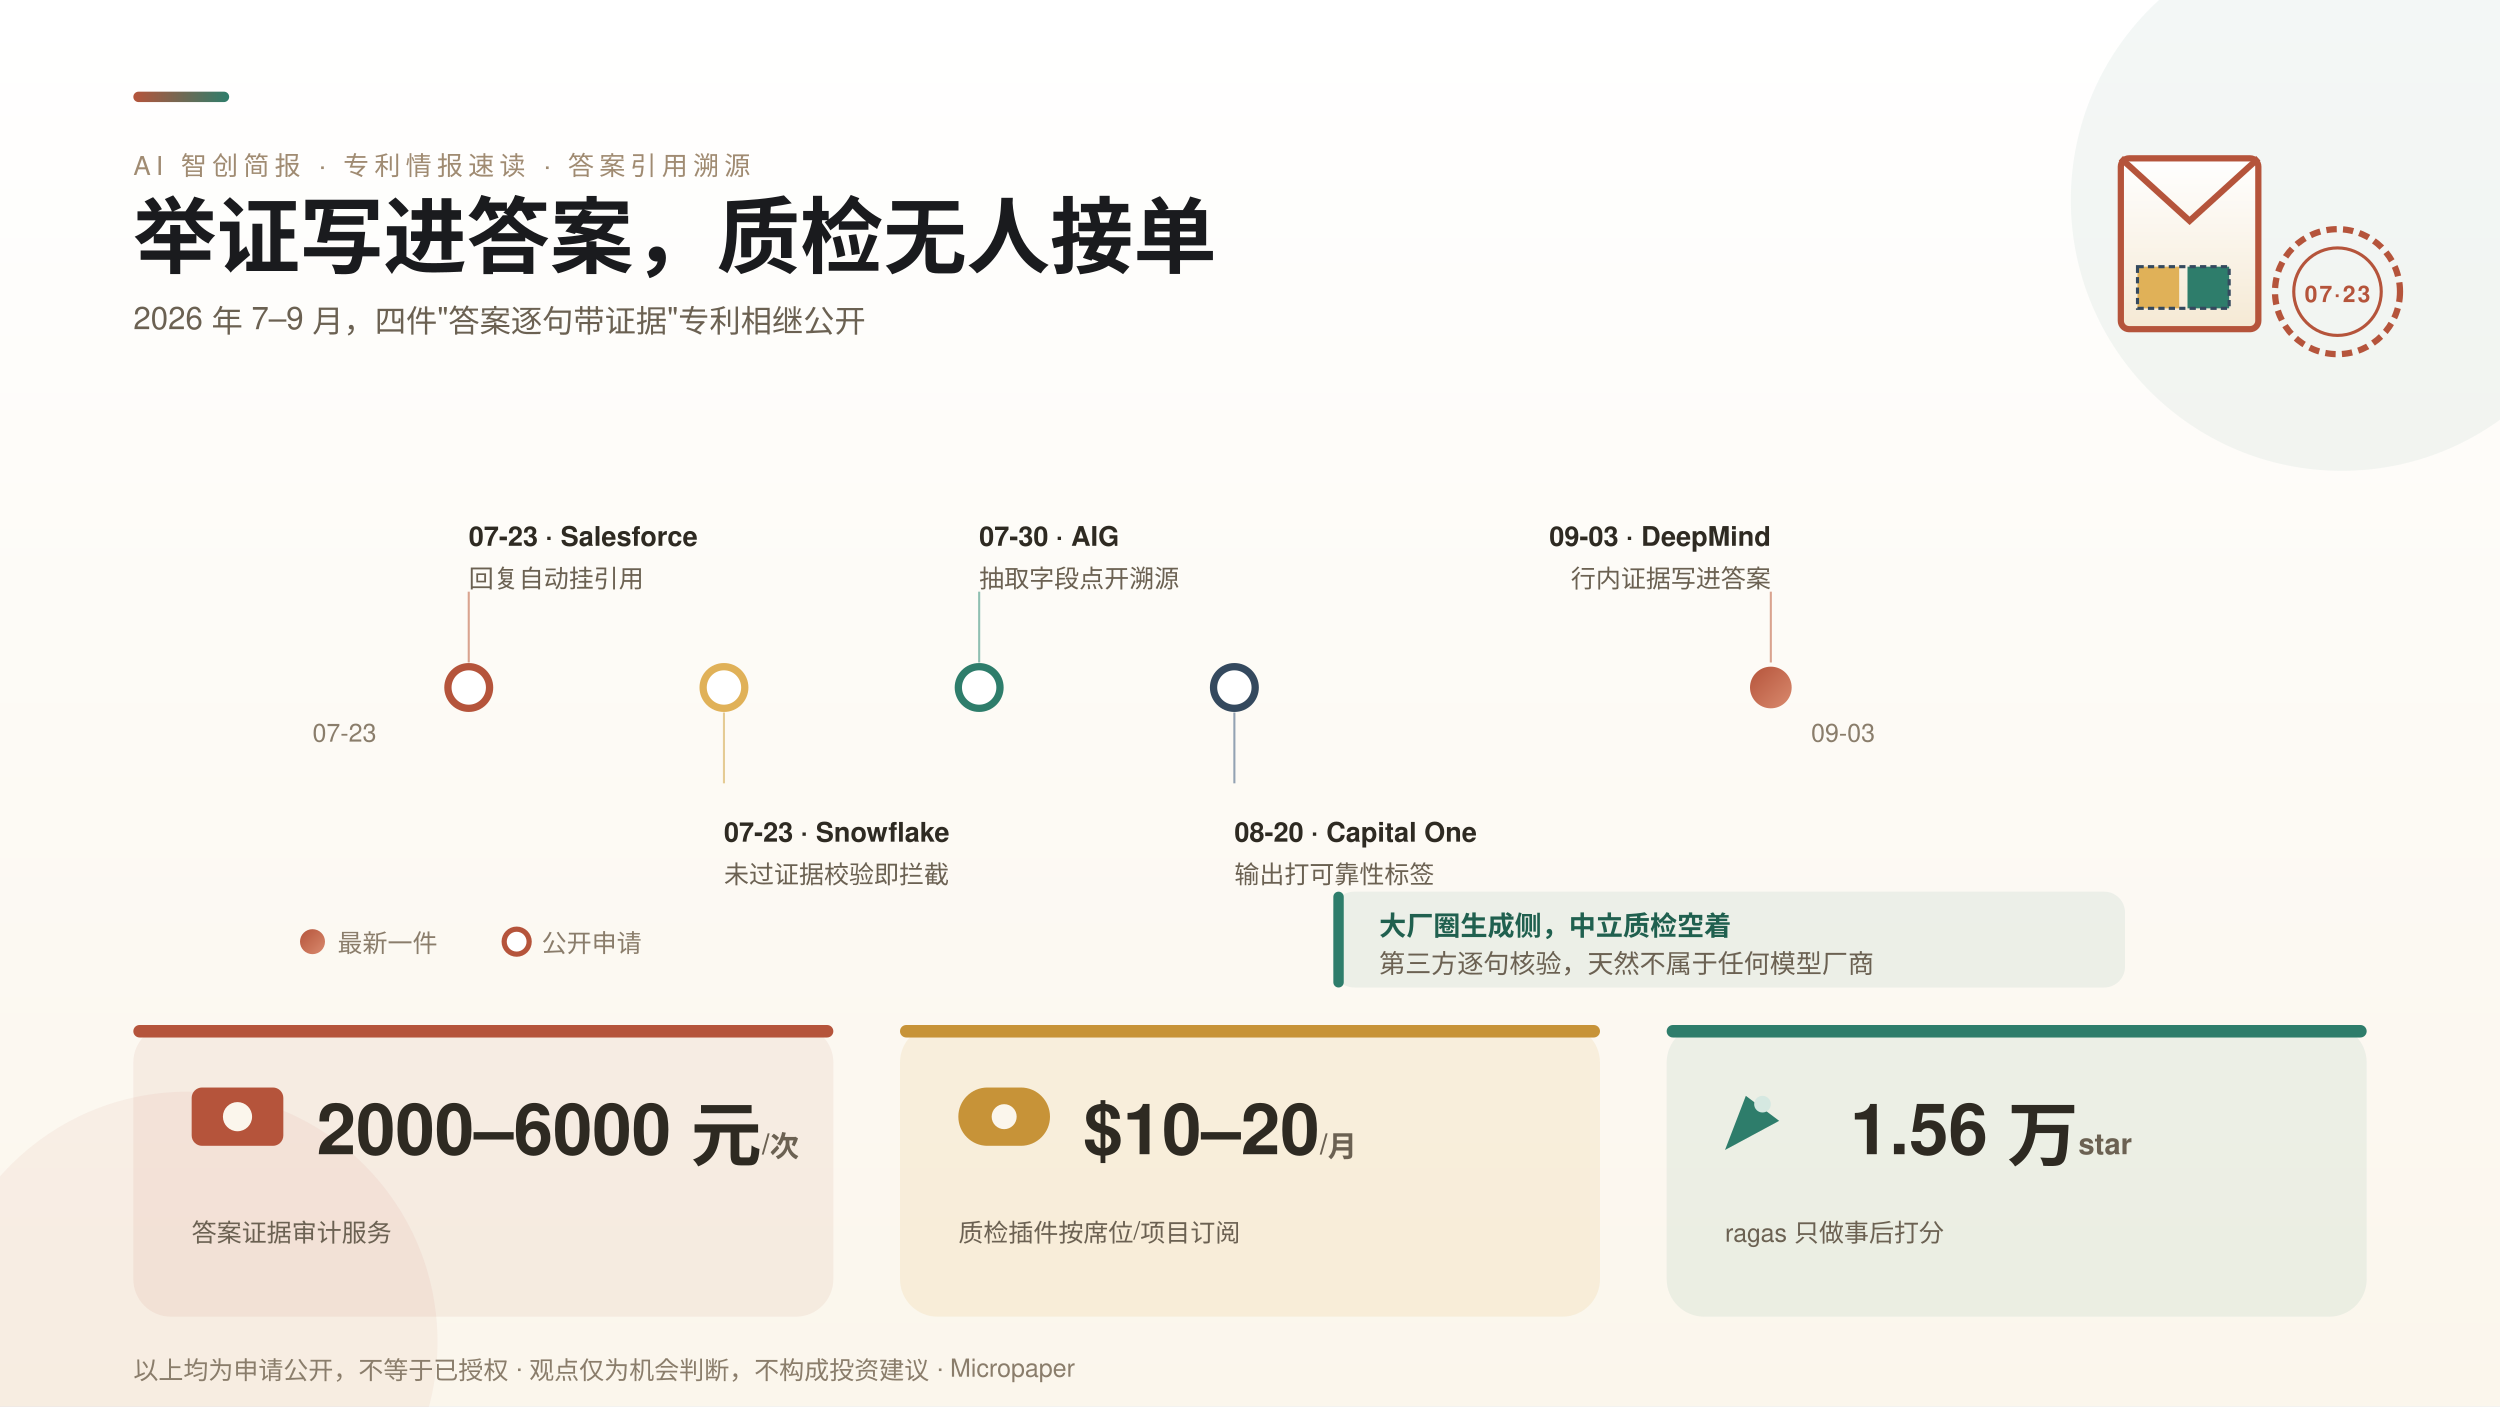
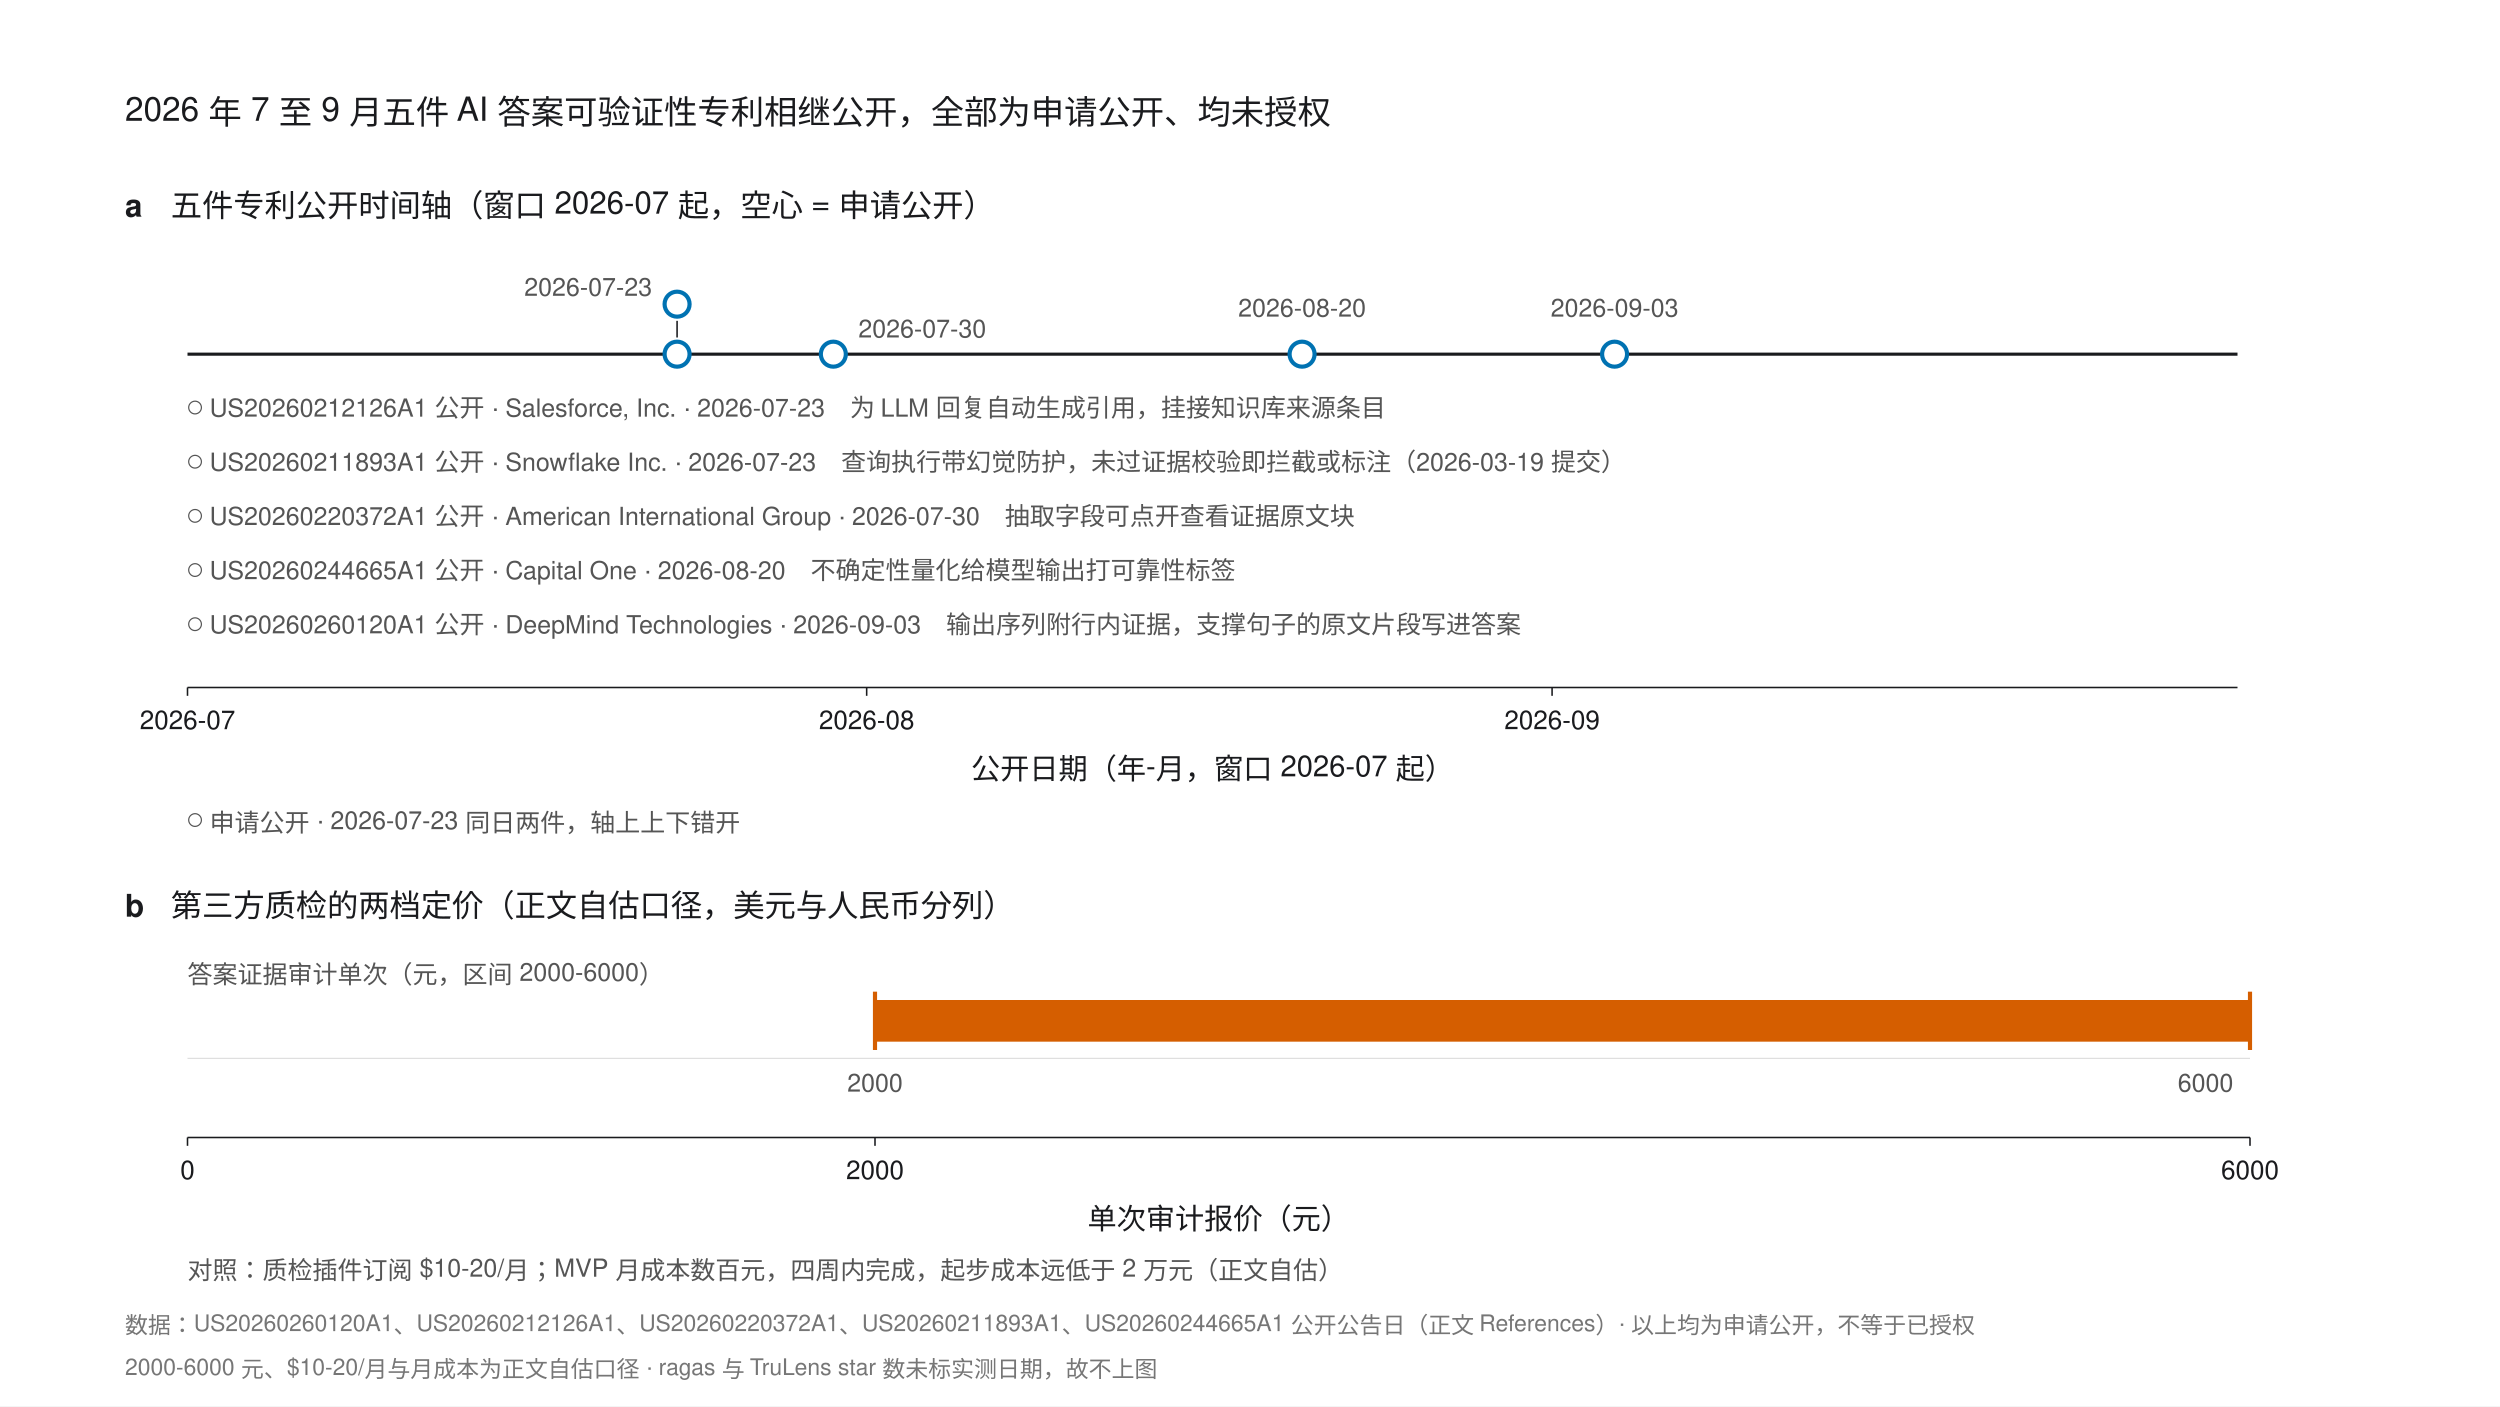
- <svg xmlns="http://www.w3.org/2000/svg" width="1200" height="675" viewBox="0 0 1200 675" font-family="'PingFang SC','Helvetica Neue',Helvetica,'Microsoft YaHei',sans-serif">
-   <defs>
-     <style>
-       .serif { font-family: 'Noto Serif SC','Songti SC','STSong',serif; }
-       .k { font-size: 12.5px; letter-spacing: 2.5px; fill: #A08B72; }
-       .b { font-size: 12px; fill: #8A7D6B; }
-       .ev { font-size: 13px; font-weight: 700; fill: #2E2A22; }
-       .evs { font-size: 12px; fill: #6B6152; }
-       .stat { font-size: 34px; font-weight: 700; fill: #2E2A22; }
-       .unit { font-size: 14px; fill: #6B6152; }
-     </style>
-     <linearGradient id="bg" x1="0" y1="0" x2="0" y2="1">
-       <stop offset="0" stop-color="#FFFFFF" />
-       <stop offset="1" stop-color="#FBF6EC" />
-     </linearGradient>
-     <linearGradient id="axis" x1="0" y1="0" x2="1" y2="0">
-       <stop offset="0" stop-color="#B5543B" />
-       <stop offset="1" stop-color="#2E7D6B" />
-     </linearGradient>
-     <linearGradient id="sealgrad" x1="0" y1="0" x2="1" y2="1">
-       <stop offset="0" stop-color="#B5543B" />
-       <stop offset="1" stop-color="#D98A6E" />
-     </linearGradient>
-     <linearGradient id="envgrad" x1="0" y1="0" x2="0" y2="1">
-       <stop offset="0" stop-color="#FFFFFF" />
-       <stop offset="1" stop-color="#F5E9D4" />
-     </linearGradient>
-   </defs>
-   <rect width="1200" height="675" fill="url(#bg)" />
-   <circle cx="1124" cy="96" r="130" fill="#2E7D6B" opacity="0.06" />
-   <circle cx="90" cy="644" r="120" fill="#B5543B" opacity="0.06" />
-   <rect x="64" y="44" width="46" height="5" rx="2.5" fill="url(#axis)" />
-   <text class="k" x="64" y="84">AI 智创简报 · 专利情报速读 · 答案引用溯源</text>
-   <text class="serif" x="64" y="128" font-size="40" font-weight="700" fill="#1A1B1E">举证写进答案，质检无人接单</text>
-   <text x="64" y="158" font-size="15" fill="#6B6152">2026 年 7–9 月，四件"答案逐句带证据"专利相继公开</text>
-   <g>
-     <rect x="1018" y="76" width="66" height="82" rx="4" fill="url(#envgrad)" stroke="#B5543B" stroke-width="3" />
-     <path d="M 1018 76 l 33 30 l 33 -30" fill="none" stroke="#B5543B" stroke-width="3" />
-     <rect x="1026" y="128" width="20" height="20" fill="#E0B158" />
-     <rect x="1050" y="128" width="20" height="20" fill="#2E7D6B" />
-     <rect x="1026" y="128" width="44" height="20" fill="none" stroke="#34495E" stroke-width="1.5" stroke-dasharray="3 2" />
-     <circle cx="1122" cy="140" r="30" fill="none" stroke="#B5543B" stroke-width="3" stroke-dasharray="5 3" />
-     <circle cx="1122" cy="140" r="21" fill="none" stroke="#B5543B" stroke-width="1.5" />
-     <text x="1122" y="145" font-size="11" font-weight="700" fill="#B5543B" text-anchor="middle" letter-spacing="1">07·23</text>
+ <svg xmlns="http://www.w3.org/2000/svg" width="1200" height="675" viewBox="0 0 1200 675" font-family="'Helvetica Neue',Helvetica,Arial,'PingFang SC',sans-serif">
+   <rect width="1200" height="675" fill="#FFFFFF" />
+   <text x="60" y="58" font-size="16" fill="#1A1B1E">2026 年 7 至 9 月五件 AI 答案可验证性专利相继公开，全部为申请公开、均未授权</text>
+   <text x="60" y="104" font-size="15" font-weight="bold" fill="#1A1B1E">a</text>
+   <text x="82" y="104" font-size="15" fill="#1A1B1E">五件专利公开时间轴（窗口 2026-07 起，空心 = 申请公开）</text>
+   <line x1="90" y1="170" x2="1074" y2="170" stroke="#1A1B1E" stroke-width="1.5" />
+   <circle cx="325" cy="170" r="6" fill="#FFFFFF" stroke="#0072B2" stroke-width="2" />
+   <circle cx="325" cy="146" r="6" fill="#FFFFFF" stroke="#0072B2" stroke-width="2" />
+   <line x1="325" y1="162" x2="325" y2="154" stroke="#1A1B1E" stroke-width="0.75" />
+   <circle cx="400" cy="170" r="6" fill="#FFFFFF" stroke="#0072B2" stroke-width="2" />
+   <circle cx="625" cy="170" r="6" fill="#FFFFFF" stroke="#0072B2" stroke-width="2" />
+   <circle cx="775" cy="170" r="6" fill="#FFFFFF" stroke="#0072B2" stroke-width="2" />
+   <g font-size="12" fill="#555">
+     <text x="313" y="142" text-anchor="end">2026-07-23</text>
+     <text x="412" y="162">2026-07-30</text>
+     <text x="625" y="152" text-anchor="middle">2026-08-20</text>
+     <text x="775" y="152" text-anchor="middle">2026-09-03</text>
  </g>
-   <line x1="150" y1="330" x2="900" y2="330" stroke="url(#axis)" stroke-width="4" stroke-linecap="round" />
-   <text class="b" x="150" y="356">07-23</text>
-   <text class="b" x="900" y="356" text-anchor="end">09-03</text>
-   <g>
-     <circle cx="225" cy="330" r="10" fill="#FFFFFF" stroke="#B5543B" stroke-width="3.5" />
-     <line x1="225" y1="318" x2="225" y2="284" stroke="#D9A38F" />
-     <text class="ev" x="225" y="262">07-23 · Salesforce</text>
-     <text class="evs" x="225" y="282">回复自动挂引用</text>
-     <circle cx="225" cy="330" r="0" fill="none" />
-     <circle cx="347.5" cy="330" r="10" fill="#FFFFFF" stroke="#E0B158" stroke-width="3.5" />
-     <line x1="347.5" y1="342" x2="347.5" y2="376" stroke="#E5CB94" />
-     <text class="ev" x="347.5" y="404">07-23 · Snowflake</text>
-     <text class="evs" x="347.5" y="424">未过证据校验即拦截</text>
-     <circle cx="470" cy="330" r="10" fill="#FFFFFF" stroke="#2E7D6B" stroke-width="3.5" />
-     <line x1="470" y1="318" x2="470" y2="284" stroke="#8FBFB2" />
-     <text class="ev" x="470" y="262">07-30 · AIG</text>
-     <text class="evs" x="470" y="282">抽取字段点开溯源</text>
-     <circle cx="592.5" cy="330" r="10" fill="#FFFFFF" stroke="#34495E" stroke-width="3.5" />
-     <line x1="592.5" y1="342" x2="592.5" y2="376" stroke="#93A2B3" />
-     <text class="ev" x="592.5" y="404">08-20 · Capital One</text>
-     <text class="evs" x="592.5" y="424">输出打可靠性标签</text>
-     <circle cx="850" cy="330" r="10" fill="url(#sealgrad)" />
-     <line x1="850" y1="318" x2="850" y2="284" stroke="#D9A38F" />
-     <text class="ev" x="850" y="262" text-anchor="end">09-03 · DeepMind</text>
-     <text class="evs" x="850" y="282" text-anchor="end">行内证据写进答案</text>
+   <g font-size="12" fill="#555">
+     <text x="90" y="200">○ US20260212126A1 公开 · Salesforce, Inc. · 2026-07-23　为 LLM 回复自动生成引用，挂接知识库来源条目</text>
+     <text x="90" y="226">○ US20260211893A1 公开 · Snowflake Inc. · 2026-07-23　查询执行带幻觉防护，未过证据校验即拦截或标注（2026-03-19 提交）</text>
+     <text x="90" y="252">○ US20260220372A1 公开 · American International Group · 2026-07-30　抽取字段可点开查看证据原文块</text>
+     <text x="90" y="278">○ US20260244665A1 公开 · Capital One · 2026-08-20　不确定性量化给模型输出打可靠性标签</text>
+     <text x="90" y="304">○ US20260260120A1 公开 · DeepMind Technologies · 2026-09-03　输出序列附行内证据，支撑句子的原文片段写进答案</text>
  </g>
-   <circle cx="150" cy="452" r="6" fill="url(#sealgrad)" />
-   <text class="b" x="162" y="457">最新一件</text>
-   <circle cx="248" cy="452" r="6" fill="#FFFFFF" stroke="#B5543B" stroke-width="2.5" />
-   <text class="b" x="260" y="457">公开申请</text>
-   <g>
-     <rect x="640" y="428" width="380" height="46" rx="10" fill="#2E7D6B" opacity="0.08" />
-     <rect x="640" y="428" width="5" height="46" rx="2.5" fill="#2E7D6B" />
-     <text x="662" y="449" font-size="13" font-weight="700" fill="#20604F">大厂圈生成侧，中立质检空着</text>
-     <text x="662" y="467" font-size="12.5" fill="#6B6152">第三方逐句核验，天然不属于任何模型厂商</text>
+   <line x1="90" y1="330" x2="1074" y2="330" stroke="#1A1B1E" stroke-width="0.75" />
+   <g stroke="#1A1B1E" stroke-width="0.75">
+     <line x1="90" y1="330" x2="90" y2="334" />
+     <line x1="416" y1="330" x2="416" y2="334" />
+     <line x1="745" y1="330" x2="745" y2="334" />
  </g>
-   <g>
-     <rect x="64" y="492" width="336" height="140" rx="18" fill="#B5543B" opacity="0.08" />
-     <rect x="64" y="492" width="336" height="6" rx="3" fill="#B5543B" />
-     <rect x="92" y="522" width="44" height="28" rx="5" fill="#B5543B" />
-     <circle cx="114" cy="536" r="7" fill="#FBF6EC" />
-     <text class="stat" x="152" y="554">2000–6000 元<tspan class="unit"> /次</tspan>
-     </text>
-     <text class="evs" x="92" y="596">答案证据审计服务</text>
-     <rect x="432" y="492" width="336" height="140" rx="18" fill="#E0B158" opacity="0.14" />
-     <rect x="432" y="492" width="336" height="6" rx="3" fill="#C79338" />
-     <rect x="460" y="522" width="44" height="28" rx="14" fill="#C79338" />
-     <circle cx="482" cy="536" r="6" fill="#FBF6EC" />
-     <text class="stat" x="520" y="554">$10–20<tspan class="unit"> /月</tspan>
-     </text>
-     <text class="evs" x="460" y="596">质检插件按席位/项目订阅</text>
-     <rect x="800" y="492" width="336" height="140" rx="18" fill="#2E7D6B" opacity="0.08" />
-     <rect x="800" y="492" width="336" height="6" rx="3" fill="#2E7D6B" />
-     <path d="M 828 552 l 10 -26 l 16 12 z" fill="#2E7D6B" />
-     <circle cx="846" cy="530" r="4" fill="#D5E8E1" />
-     <text class="stat" x="888" y="554">1.56 万<tspan class="unit"> star</tspan>
-     </text>
-     <text class="evs" x="828" y="596">ragas 只做事后打分</text>
+   <g font-size="12.5" fill="#1A1B1E" text-anchor="middle">
+     <text x="90" y="350">2026-07</text>
+     <text x="416" y="350">2026-08</text>
+     <text x="745" y="350">2026-09</text>
  </g>
-   <text class="b" x="64" y="662">以上均为申请公开，不等于已授权 · 观点仅为机会判断，不构成投资建议 · Micropaper</text>
+   <text x="582" y="374" font-size="14" fill="#1A1B1E" text-anchor="middle">公开日期（年-月，窗口 2026-07 起）</text>
+   <text x="90" y="398" font-size="12" fill="#555">○ 申请公开 · 2026-07-23 同日两件，轴上上下错开</text>
+   <text x="60" y="440" font-size="15" font-weight="bold" fill="#1A1B1E">b</text>
+   <text x="82" y="440" font-size="15" fill="#1A1B1E">第三方质检的两档定价（正文自估口径，美元与人民币分列）</text>
+   <g stroke="#D9D9D9" stroke-width="0.5">
+     <line x1="90" y1="508" x2="1080" y2="508" />
+   </g>
+   <text x="90" y="472" font-size="12" fill="#555">答案证据审计单次（元，区间 2000-6000）</text>
+   <rect x="420" y="480" width="660" height="20" fill="#D55E00" />
+   <line x1="420" y1="476" x2="420" y2="504" stroke="#D55E00" stroke-width="2" />
+   <line x1="1080" y1="476" x2="1080" y2="504" stroke="#D55E00" stroke-width="2" />
+   <text x="420" y="524" font-size="12" fill="#555" text-anchor="middle">2000</text>
+   <text x="1072" y="524" font-size="12" fill="#555" text-anchor="end">6000</text>
+   <line x1="90" y1="546" x2="1080" y2="546" stroke="#1A1B1E" stroke-width="0.75" />
+   <g stroke="#1A1B1E" stroke-width="0.75">
+     <line x1="90" y1="546" x2="90" y2="550" />
+     <line x1="420" y1="546" x2="420" y2="550" />
+     <line x1="1080" y1="546" x2="1080" y2="550" />
+   </g>
+   <g font-size="12.5" fill="#1A1B1E" text-anchor="middle">
+     <text x="90" y="566">0</text>
+     <text x="420" y="566">2000</text>
+     <text x="1080" y="566">6000</text>
+   </g>
+   <text x="585" y="590" font-size="14" fill="#1A1B1E" text-anchor="middle">单次审计报价（元）</text>
+   <text x="90" y="614" font-size="12" fill="#555">对照：质检插件订阅 $10-20/月；MVP 月成本数百元，四周内完成，起步成本远低于 2 万元（正文自估）</text>
+   <text x="60" y="640" font-size="11" fill="#767676">数据：US20260260120A1、US20260212126A1、US20260220372A1、US20260211893A1、US20260244665A1 公开公告日（正文 References）· 以上均为申请公开，不等于已授权</text>
+   <text x="60" y="660" font-size="11" fill="#767676">2000-6000 元、$10-20/月与月成本为正文自估口径 · ragas 与 TruLens star 数未标实测日期，故不上图</text>
</svg>
